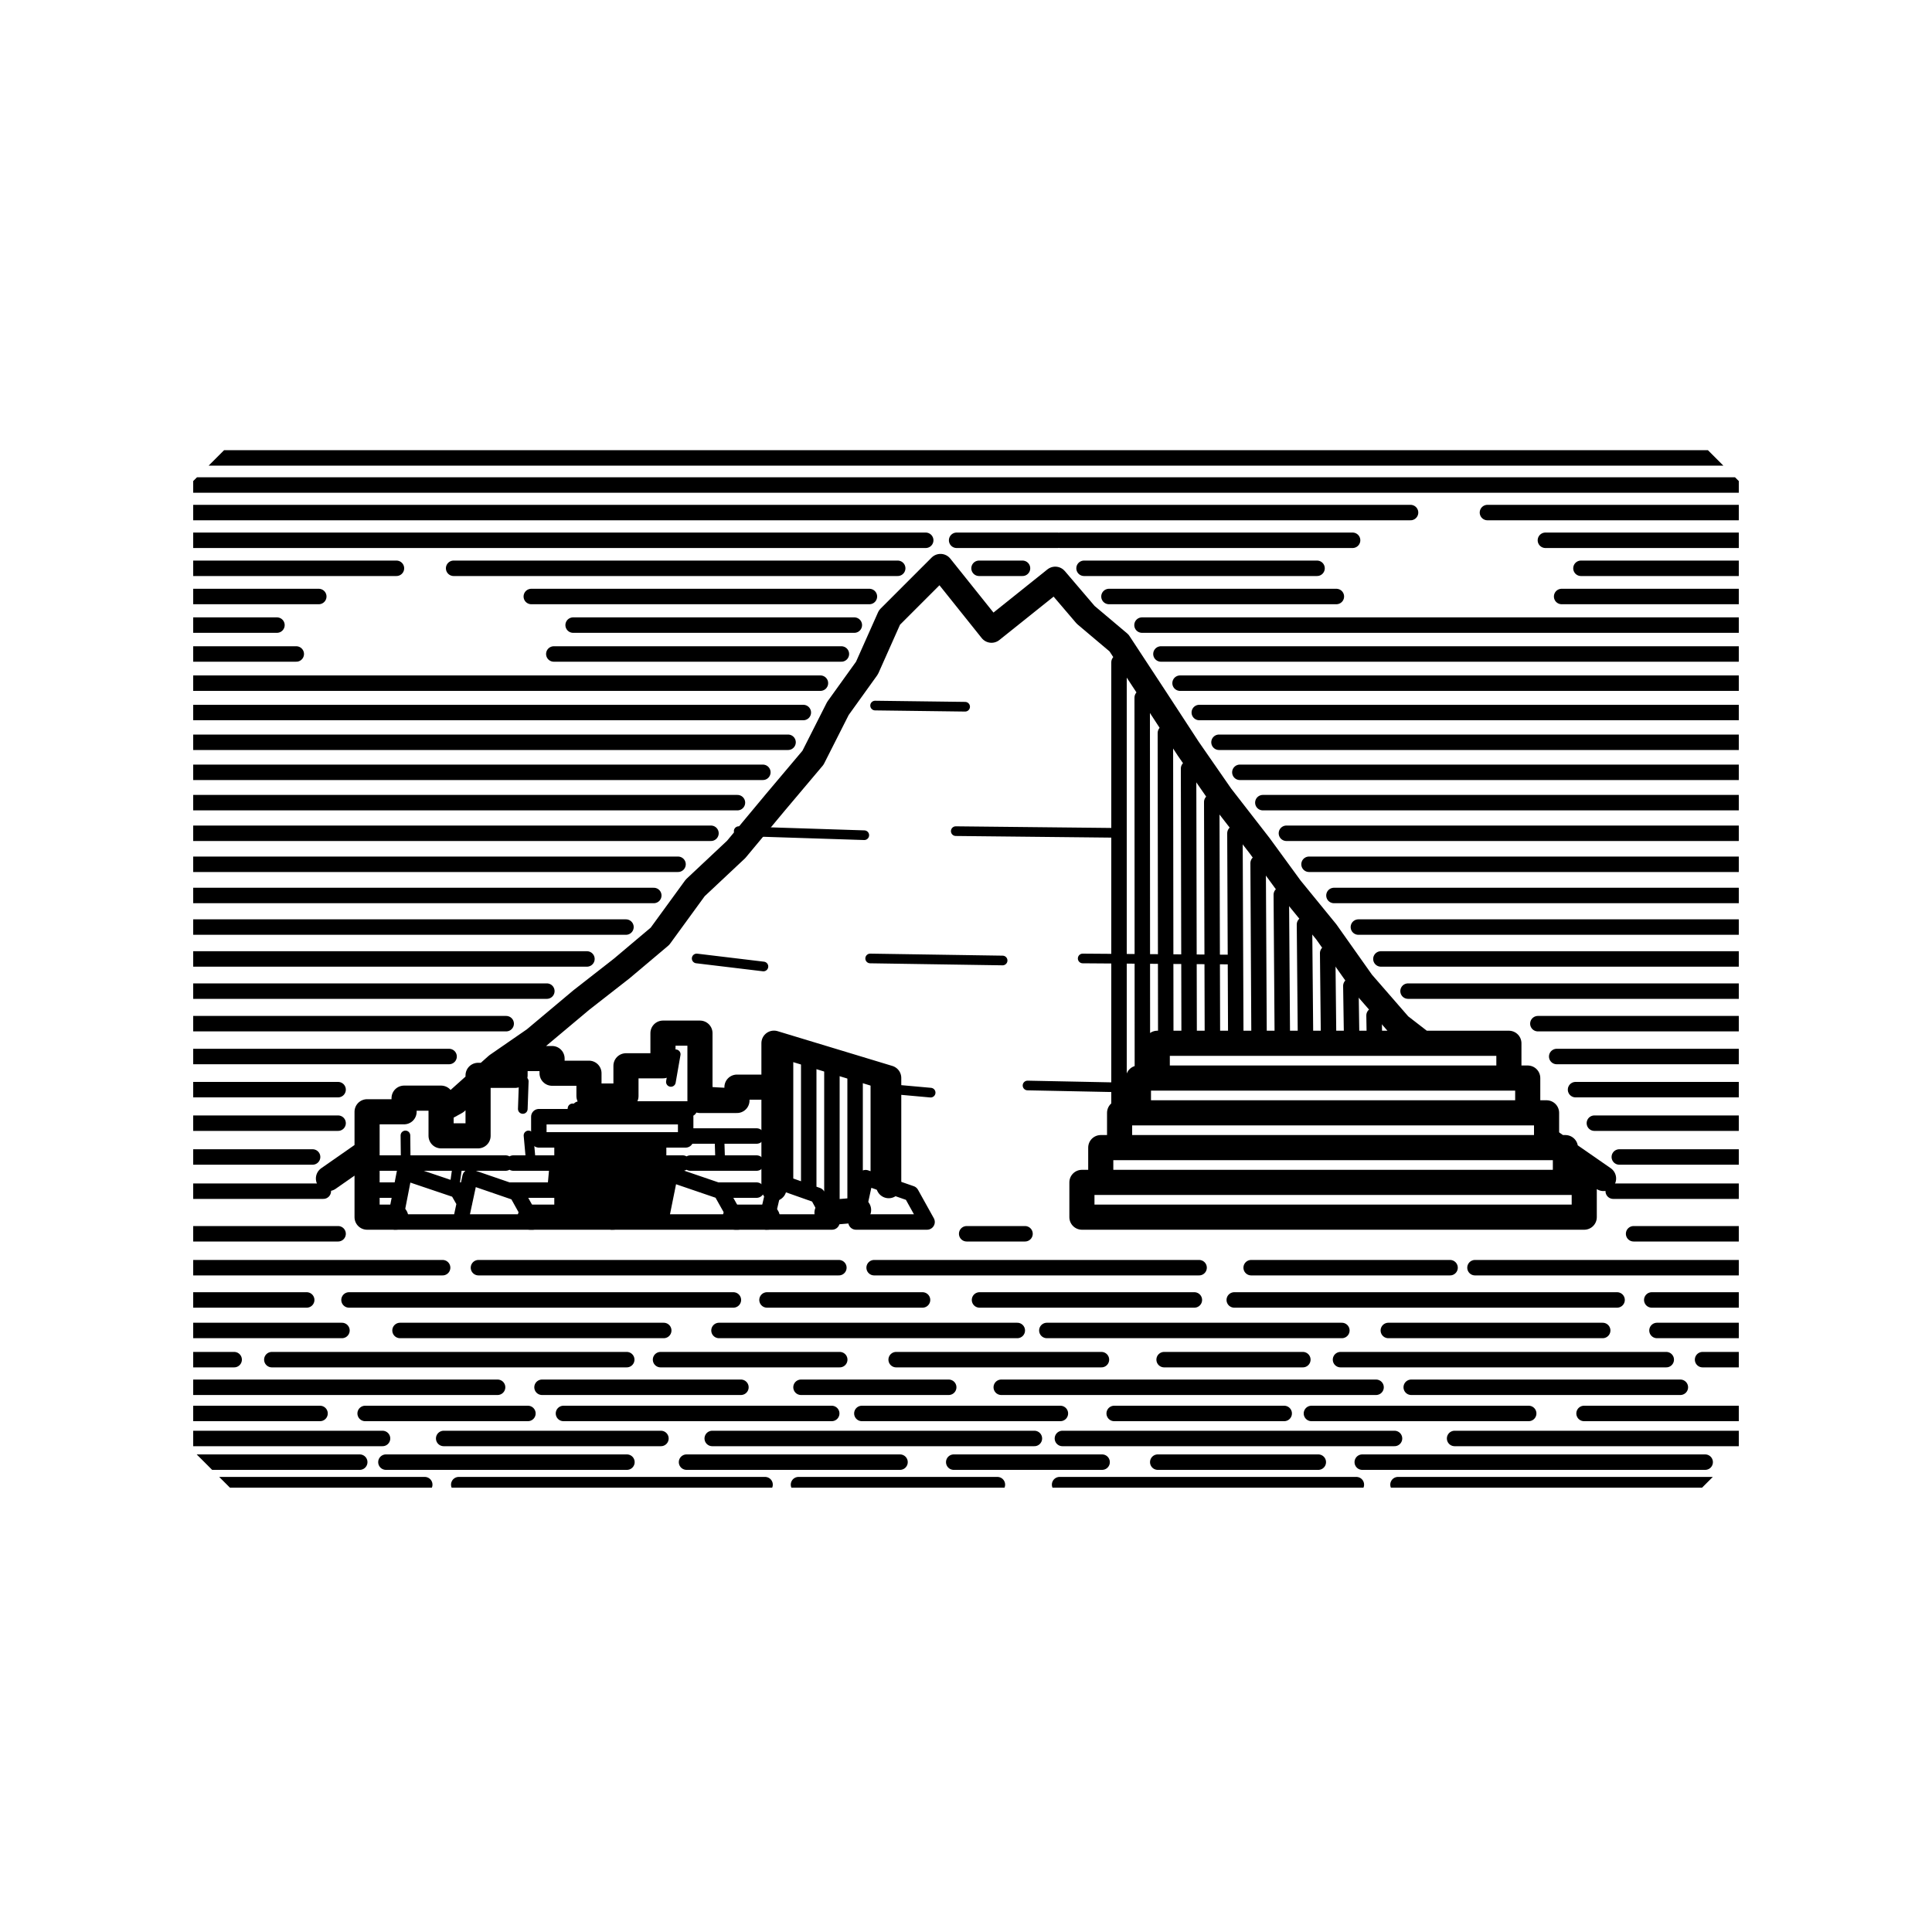
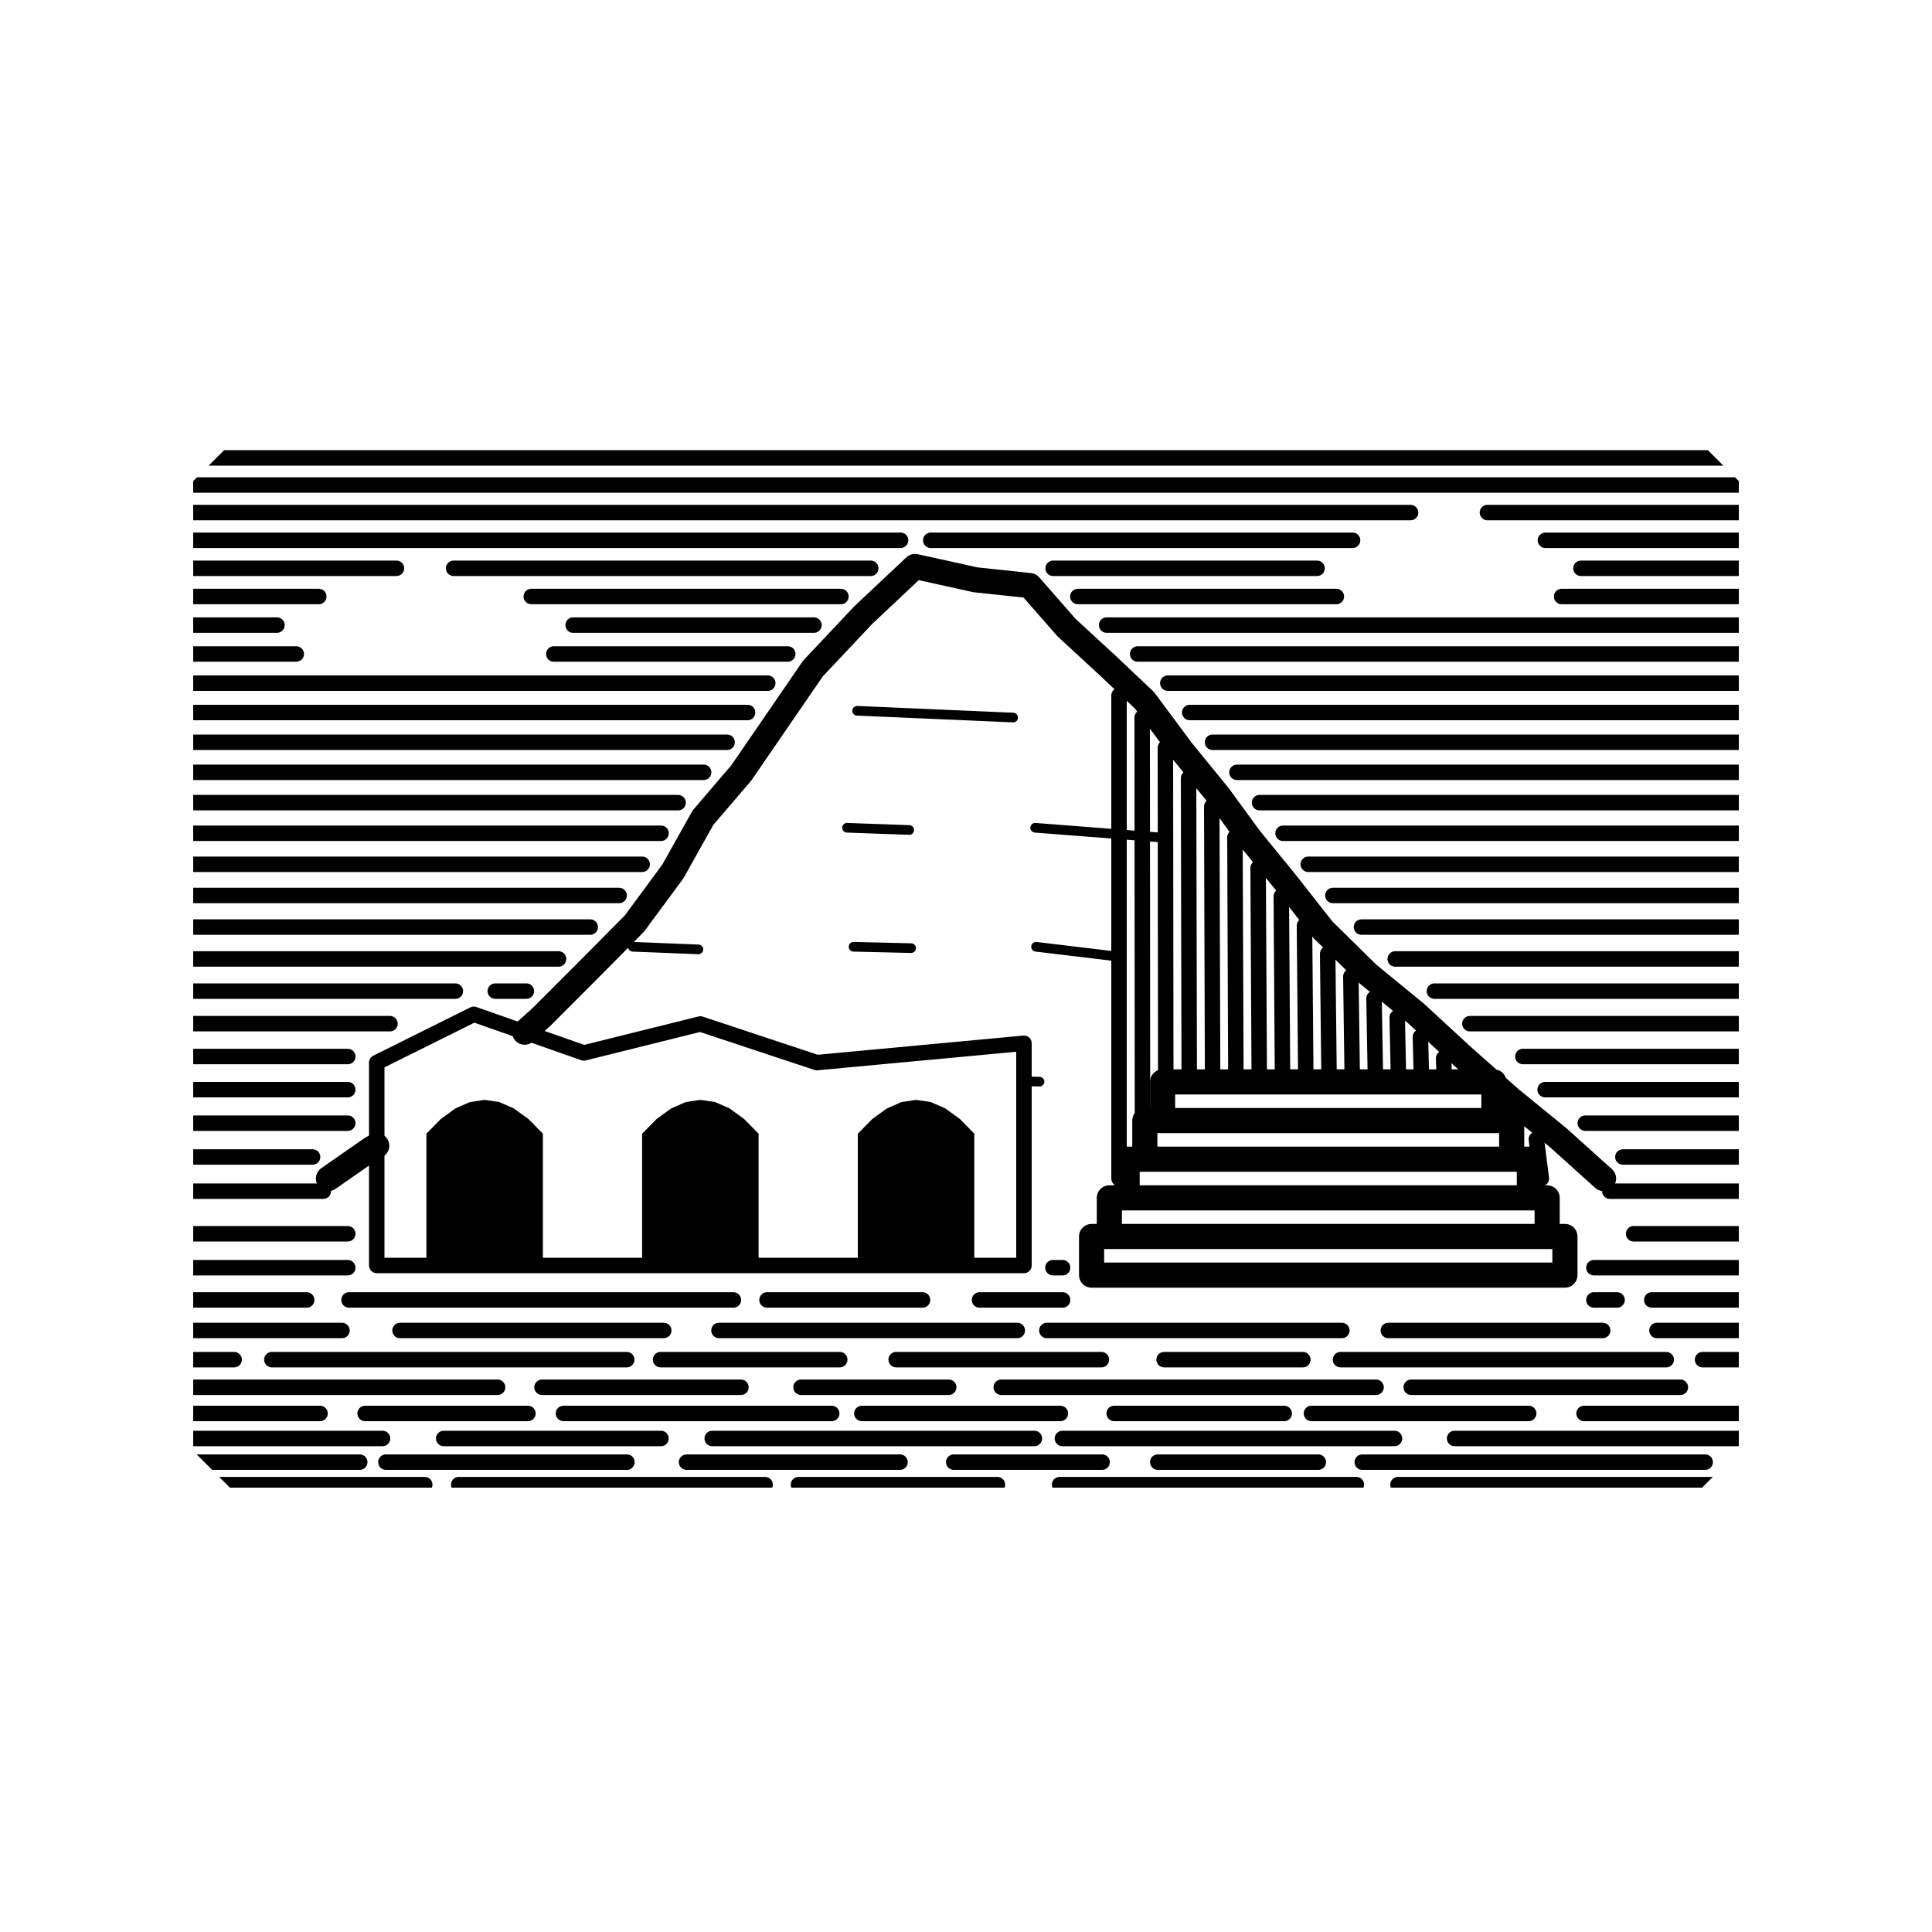
<svg xmlns="http://www.w3.org/2000/svg" viewBox="0 0 200 200">
  <defs>
    <clipPath id="w">
      <path d="M23.8 46L176.2 46L180 49.8L180 150.2L176.2 154L23.8 154L20 150.2L20 49.8Z" />
    </clipPath>
  </defs>
  <g clip-path="url(#w)" fill="none" stroke="#000" stroke-linecap="round" stroke-linejoin="round">
-     <path d="M57.38 118L68.98 118L68.98 126L57.38 126Z" fill="#000" stroke="none" />
-     <path d="M90.59 73.04L99.91 73.16M76.47 86.04L89.47 86.46M98.94 86.04L115.06 86.21M72.12 99.22L79.03 100.05M90.08 99.22L103.79 99.43M112.08 99.22L127.14 99.33M64.23 112.37L64.8 112.41M72.46 112.94L76.29 113.21M92 112.72L96.34 113.11M106.37 112.37L117.77 112.6M47.01 123.11L47.4 120.34M57.15 123.2L57.41 120.34M69.05 123.2L68.8 120.34M42 120.4L41.97 117.54M54.97 120.4L54.71 117.54M64.29 120.4L64.58 118M74.56 120.4L74.47 117.54M59.15 115.6L59.27 114.74M70.15 115.6L70.24 114.74M54.12 114.8L54.22 111.94M69.45 112L69.95 109.14" stroke-width="1" />
-     <path d="M20 47.4L180 47.4M20 50.21L180 50.21M20 53.06L146.02 53.06M153.98 53.06L180 53.06M20 55.93L95.83 55.93M99.03 55.93L109.48 55.93M109.74 55.93L140.02 55.93M159.98 55.93L180 55.93M20 58.83L41.04 58.83M46.96 58.83L92.93 58.83M101.35 58.83L105.85 58.83M112.22 58.83L136.34 58.83M163.66 58.83L180 58.83M20 61.75L33 61.75M55 61.75L90 61.75M114.8 61.75L138.34 61.75M161.66 61.75L180 61.75M20 64.71L28.67 64.71M59.33 64.71L88.44 64.71M118.22 64.71L180 64.71M20 67.7L30.67 67.7M57.33 67.7L87.1 67.7M120.18 67.7L180 67.7M20 70.72L84.93 70.72M122.16 70.72L180 70.72M20 73.76L83.16 73.76M124.15 73.76L180 73.76M20 76.84L81.58 76.84M126.19 76.84L180 76.84M20 79.95L78.97 79.95M128.35 79.95L180 79.95M20 83.09L76.34 83.09M130.73 83.09L180 83.09M20 86.26L73.6 86.26M133.17 86.26L180 86.26M20 89.47L70.19 89.47M135.51 89.47L180 89.47M20 92.7L67.68 92.7M138.09 92.7L180 92.7M20 95.97L64.8 95.97M140.62 95.97L180 95.97M20 99.27L60.76 99.27M142.95 99.27L180 99.27M20 102.6L56.61 102.6M145.76 102.6L180 102.6M20 105.97L52.4 105.97M159.2 105.97L180 105.97M20 109.37L46.49 109.37M161.15 109.37L180 109.37M20 112.8L35 112.8M163.1 112.8L180 112.8M20 116.27L35 116.27M165.05 116.27L180 116.27M20 119.77L32.36 119.77M167.63 119.77L180 119.77M20 123.31L33.47 123.31M167 123.31L180 123.31M20 127.72L35 127.72M100.07 127.72L106.11 127.72M169.11 127.72L180 127.72M20 131.23L45.82 131.23M49.53 131.23L86.84 131.23M90.49 131.23L124.13 131.23M129.52 131.23L150.11 131.23M152.69 131.23L180 131.23M20 134.57L31.75 134.57M36.13 134.57L75.92 134.57M79.4 134.57L95.5 134.57M101.4 134.57L123.64 134.57M127.77 134.57L167.4 134.57M170.99 134.57L180 134.57M20 137.73L35.4 137.73M41.41 137.73L68.71 137.73M74.43 137.73L105.31 137.73M108.37 137.73L138.91 137.73M143.72 137.73L165.91 137.73M171.53 137.73L180 137.73M20 140.75L24.24 140.75M28.14 140.75L64.88 140.75M68.38 140.75L86.93 140.75M92.77 140.75L114.02 140.75M120.51 140.75L134.87 140.75M138.77 140.75L172.49 140.75M176.25 140.75L180 140.75M20 143.61L51.51 143.61M56.11 143.61L76.7 143.61M82.92 143.61L98.21 143.61M103.65 143.61L142.45 143.61M146.09 143.61L173.95 143.61M20 146.32L33.13 146.32M37.8 146.32L54.65 146.32M58.33 146.32L86.1 146.32M89.22 146.32L109.77 146.32M115.34 146.32L132.94 146.32M135.76 146.32L158.25 146.32M163.98 146.32L180 146.32M20 148.91L39.6 148.91M45.93 148.91L68.42 148.91M73.73 148.91L107.08 148.91M109.98 148.91L144.36 148.91M150.58 148.91L180 148.91M20 151.36L37.24 151.36M39.95 151.36L64.9 151.36M71.07 151.36L93.17 151.36M98.73 151.36L114.09 151.36M119.85 151.36L136.47 151.36M141.02 151.36L176.52 151.36M20 153.69L43.97 153.69M47.49 153.69L79.2 153.69M82.66 153.69L103.25 153.69M109.69 153.69L140.41 153.69M144.72 153.69L178.02 153.69M115.84 68.56L115.84 118.8M118.24 72.22L118.26 111.6M120.64 75.88L120.68 108M123.04 79.56L123.1 108M125.44 83.02L125.51 108M127.84 86.26L127.93 108M130.24 89.35L130.34 108M132.64 92.62L132.75 108M135.04 95.7L135.15 108M137.44 98.67L137.54 108M139.84 102.06L139.93 108M142.24 105.12L142.29 108M144.64 107.88L144.64 108M81.32 108.85L81.32 122.57M83.72 109.58L83.72 123.41M86.12 110.31L86.12 124.99M88.52 111.03L88.52 124.79M90.92 111.76L90.92 122.37M39 123.2L41.51 123.2M47.29 123.2L48.37 123.2M52.62 123.2L58.27 123.2M59.07 123.2L64.24 123.2M65.09 123.2L69.05 123.2M74.25 123.2L78.32 123.2M39 120.4L52.34 120.4M53.14 120.4L61.22 120.4M62.02 120.4L70.67 120.4M71.47 120.4L78.32 120.4M70.98 117.6L78.32 117.6M59.98 114.8L71.38 114.8M55.78 115.6L70.98 115.6L70.98 118L55.78 118ZM40.87 126.5L41.87 121.37L47.35 123.22L48.09 124.52M49.21 126.5L47.66 126.5L40.87 126.5M47.66 126.5L48.66 121.84L53.49 123.5L55.16 126.5ZM63.32 126.5L64.32 122.92L67.64 124.15L68.52 125.82M68.87 126.5L68.38 126.5L63.32 126.5M68.38 126.5L69.38 121.54L74.62 123.33L76.4 126.5ZM79.31 126.5L80.31 122.21L84.62 123.73L86.13 126.5ZM88.61 126.5L89.61 121.91L94.33 123.55L95.97 126.5Z" stroke-width="1.6" />
-     <path d="M34 122L38 119.21M45.66 114.93L47.2 114.08L49.49 112.03M50.27 111.32L51.45 110.27L55.33 107.59L60.17 103.53L64.37 100.25L68.32 96.92L71.97 91.91L76.21 87.93L80.28 83.04L84.16 78.44L86.74 73.34L89.75 69.15L92.08 63.92L97.36 58.64L102.64 65.24L109.24 59.96L112.39 63.65L115.84 66.56L119.59 72.27L123.01 77.51L126.4 82.4L130.39 87.54L133.61 91.95L137.3 96.47L141 101.7L144.88 106.16L147.26 108M160.1 117.87L160.77 118.37L161.39 118.8M162.05 119.26L166 122M80.12 123.04L80.12 112.54L80.12 107.99L92 111.59L92 122.74M88.88 125.26L85.61 125.54M38 126L38 115.09L41.83 115.09L41.83 113.68L45.66 113.68L45.66 117.58L49.49 117.58L49.49 111.32L53.32 111.32L53.32 109.58L57.15 109.58L57.15 111.1L60.97 111.1L60.97 113.46L64.8 113.46L64.8 110.33L68.63 110.33L68.63 106.95L72.46 106.95L72.46 113.92L76.29 113.92L76.29 112.54L80.12 112.54L80.12 107.99L80.12 123.04M79.43 126L76.12 126M63.46 126L54.88 126M40.97 126L38 126M112 122.4L113.95 122.4L162.05 122.4L164 122.4L164 126L112 126L112 122.4M113.95 118.8L115.9 118.8L160.1 118.8L162.05 118.8L162.05 122.4L113.95 122.4L113.95 118.8M115.9 115.2L117.85 115.2L158.15 115.2L160.1 115.2L160.1 118.8L115.9 118.8L115.9 115.2M117.85 111.6L119.8 111.6L156.2 111.6L158.15 111.6L158.15 115.2L117.85 115.2L117.85 111.6M119.8 108L156.2 108L156.2 111.6L119.8 111.6Z" stroke-width="2.6" />
+     <path d="M44.14 117.36L45.64 115.83L47.15 114.74L48.66 114.08L50.17 113.86L51.67 114.08L53.18 114.74L54.69 115.83L56.2 117.36L56.2 131L44.14 131ZM66.47 117.36L67.98 115.83L69.49 114.74L70.99 114.08L72.5 113.86L74.01 114.08L75.52 114.74L77.02 115.83L78.53 117.36L78.53 131L66.47 131ZM88.8 117.36L90.31 115.83L91.82 114.74L93.33 114.08L94.83 113.86L96.34 114.08L97.85 114.74L99.36 115.83L100.86 117.36L100.86 131L88.8 131Z" fill="#000" stroke="none" />
+     <path d="M88.73 73.58L104.88 74.28M87.68 85.69L94.12 85.92M107.16 85.69L120.46 86.72M65.51 98.01L72.3 98.28M88.36 98.01L94.32 98.15M107.25 98.01L115.85 99.04M106 111.94L107.61 111.97" stroke-width="1" />
+     <path d="M20 47.4L180 47.4M20 50.21L180 50.21M20 53.06L146.02 53.06M153.98 53.06L180 53.06M20 55.93L93.23 55.93M96.35 55.93L140.02 55.93M159.98 55.93L180 55.93M20 58.83L41.04 58.83M46.96 58.83L90.14 58.83M109.02 58.83L136.34 58.83M163.66 58.83L180 58.83M20 61.75L33 61.75M55 61.75L87.05 61.75M111.58 61.75L138.34 61.75M161.66 61.75L180 61.75M20 64.71L28.67 64.71M59.33 64.71L84.26 64.71M114.56 64.71L180 64.71M20 67.7L30.67 67.7M57.33 67.7L81.55 67.7M117.77 67.7L180 67.7M20 70.72L79.48 70.72M120.89 70.72L180 70.72M20 73.76L77.39 73.76M123.16 73.76L180 73.76M20 76.84L75.27 76.84M125.52 76.84L180 76.84M20 79.95L72.84 79.95M128.05 79.95L180 79.95M20 83.09L70.2 83.09M130.39 83.09L180 83.09M20 86.26L68.43 86.26M132.82 86.26L180 86.26M20 89.47L66.48 89.47M135.43 89.47L180 89.47M20 92.7L64.09 92.7M137.98 92.7L180 92.7M20 95.97L61.1 95.97M140.94 95.97L180 95.97M20 99.27L57.82 99.27M144.43 99.27L180 99.27M20 102.6L47.14 102.6M51.27 102.6L54.49 102.6M148.49 102.6L180 102.6M20 105.97L40.37 105.97M152.16 105.97L180 105.97M20 109.37L36 109.37M157.65 109.37L180 109.37M20 112.8L36 112.8M159.95 112.8L180 112.8M20 116.27L36 116.27M164.11 116.27L180 116.27M20 119.77L32.36 119.77M168 119.77L180 119.77M20 123.31L33.47 123.31M166.65 123.31L180 123.31M20 127.72L36 127.72M169.11 127.72L180 127.72M20 131.23L36 131.23M109 131.23L110 131.23M165 131.23L180 131.23M20 134.57L31.75 134.57M36.13 134.57L75.92 134.57M79.4 134.57L95.5 134.57M101.4 134.57L110 134.57M165 134.57L167.4 134.57M170.99 134.57L180 134.57M20 137.73L35.4 137.73M41.41 137.73L68.71 137.73M74.43 137.73L105.31 137.73M108.37 137.73L138.91 137.73M143.72 137.73L165.91 137.73M171.53 137.73L180 137.73M20 140.75L24.24 140.75M28.14 140.75L64.88 140.75M68.38 140.75L86.93 140.75M92.77 140.75L114.02 140.75M120.51 140.75L134.87 140.75M138.77 140.75L172.49 140.75M176.25 140.75L180 140.75M20 143.61L51.51 143.61M56.11 143.61L76.7 143.61M82.92 143.61L98.21 143.61M103.65 143.61L142.45 143.61M146.09 143.61L173.95 143.61M20 146.32L33.13 146.32M37.8 146.32L54.65 146.32M58.33 146.32L86.1 146.32M89.22 146.32L109.77 146.32M115.34 146.32L132.94 146.32M135.76 146.32L158.25 146.32M163.98 146.32L180 146.32M20 148.91L39.6 148.91M45.93 148.91L68.42 148.91M73.73 148.91L107.08 148.91M109.98 148.91L144.36 148.91M150.58 148.91L180 148.91M20 151.36L37.24 151.36M39.95 151.36L64.9 151.36M71.07 151.36L93.17 151.36M98.73 151.36L114.09 151.36M119.85 151.36L136.47 151.36M141.02 151.36L176.52 151.36M20 153.69L43.97 153.69M47.49 153.69L79.2 153.69M82.66 153.69L103.25 153.69M109.69 153.69L140.41 153.69M144.72 153.69L178.02 153.69M115.84 72L115.84 122M118.24 74.27L118.27 120M120.64 77.41L120.68 112M123.04 80.55L123.11 112M125.44 83.5L125.53 112M127.84 86.68L127.94 112M130.24 89.85L130.36 112M132.64 92.79L132.77 112M135.04 95.82L135.18 112M137.44 98.73L137.59 112M139.84 101.09L139.99 112M142.24 103.35L142.39 112M144.64 105.32L144.78 112M147.04 107.34L147.16 112M149.44 109.55L149.52 112M151.84 111.74L151.85 112M156.64 115.97L156.97 120M159.04 117.93L159.56 122M39 131L39 110L49.05 105L60.44 109L72.5 106L84.56 110L106 108L106 131Z" stroke-width="1.6" />
+     <path d="M34 122L38.42 118.92L39 118.6M54.31 106.85L56.12 105.21L61.36 99.96L65.68 95.6L69.65 90.22L72.77 84.65L76.74 80.01L80.55 74.46L84.16 69.2L89.38 63.66L94.72 58.64L100.97 60.02L106.6 60.62L110.41 64.97L114.75 68.97L118.48 72.5L122.3 77.64L126.17 82.39L129.39 86.8L133.08 91.32L136.96 96.26L141.62 100.84L146.58 104.91L151.53 109.47L154.39 112M154.65 112.23L156.37 113.75L161.3 117.77L166 122M113 128L114.84 128L160.16 128L162 128L162 132L113 132L113 128M114.84 124L116.68 124L158.32 124L160.16 124L160.16 128L114.84 128L114.84 124M116.68 120L118.51 120L156.49 120L158.32 120L158.32 124L116.68 124L116.68 120M118.51 116L120.35 116L154.65 116L156.49 116L156.49 120L118.51 120L118.51 116M120.35 112L154.65 112L154.65 116L120.35 116Z" stroke-width="2.6" />
  </g>
</svg>
